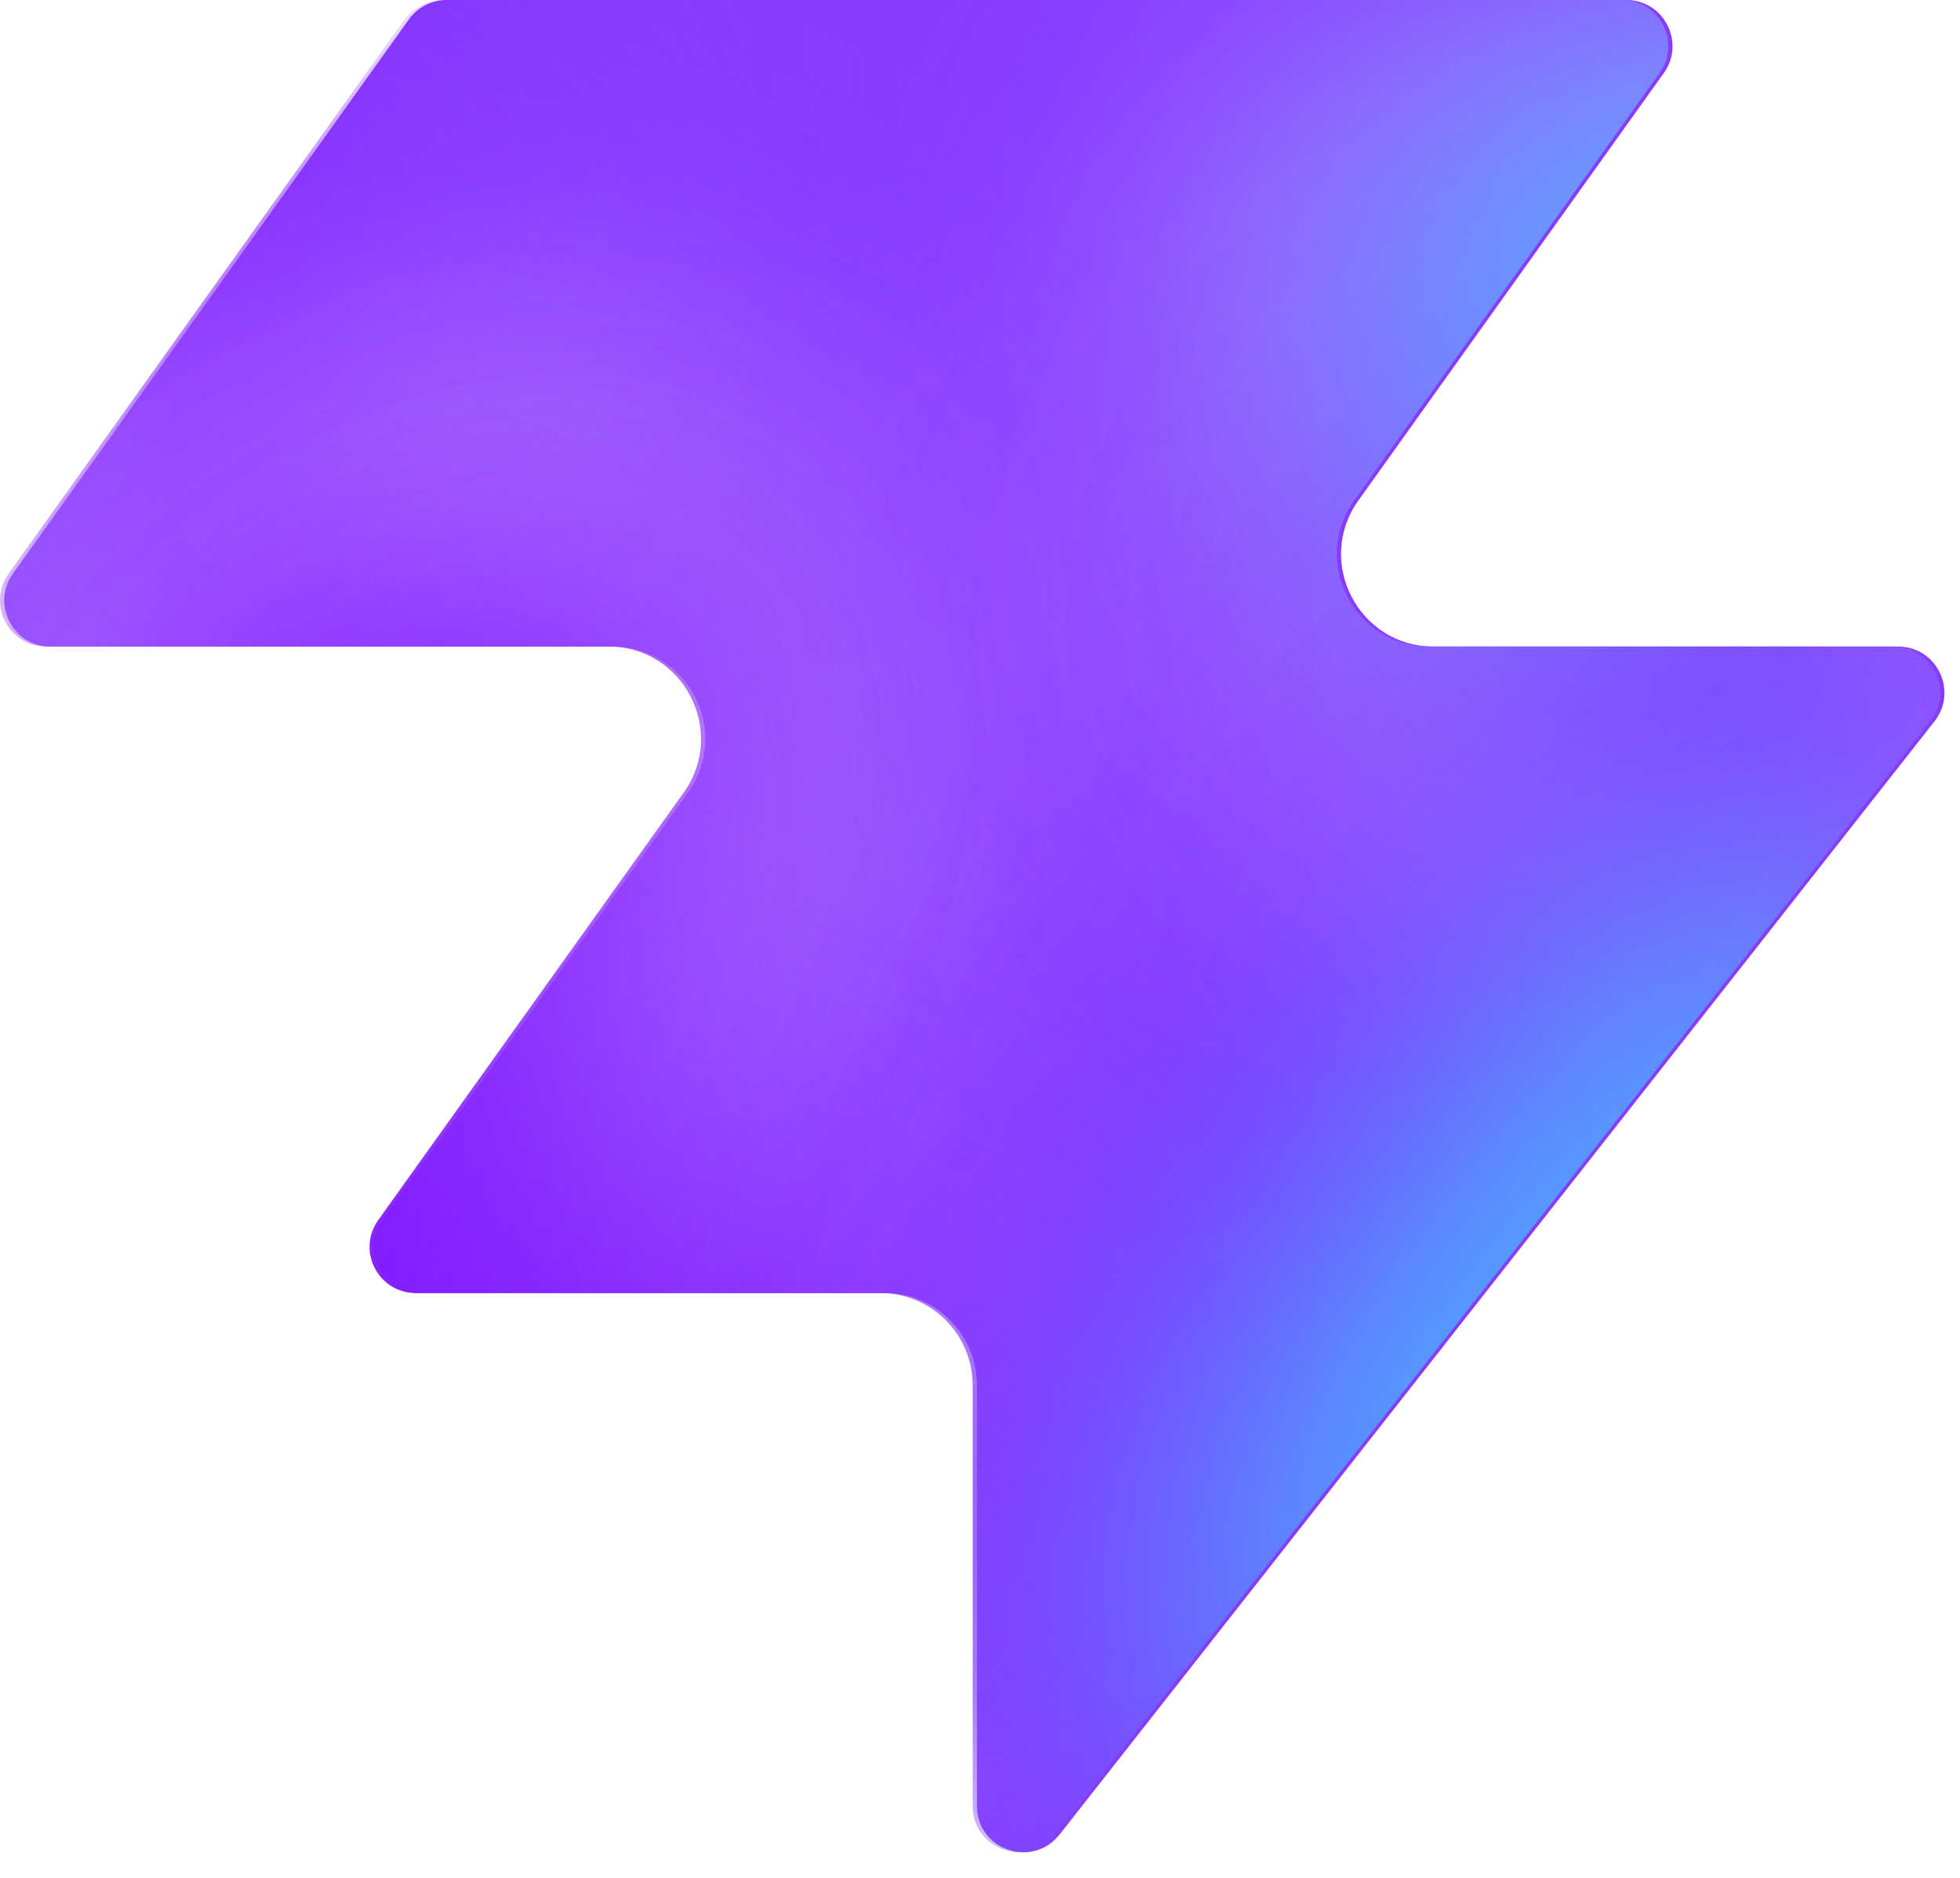
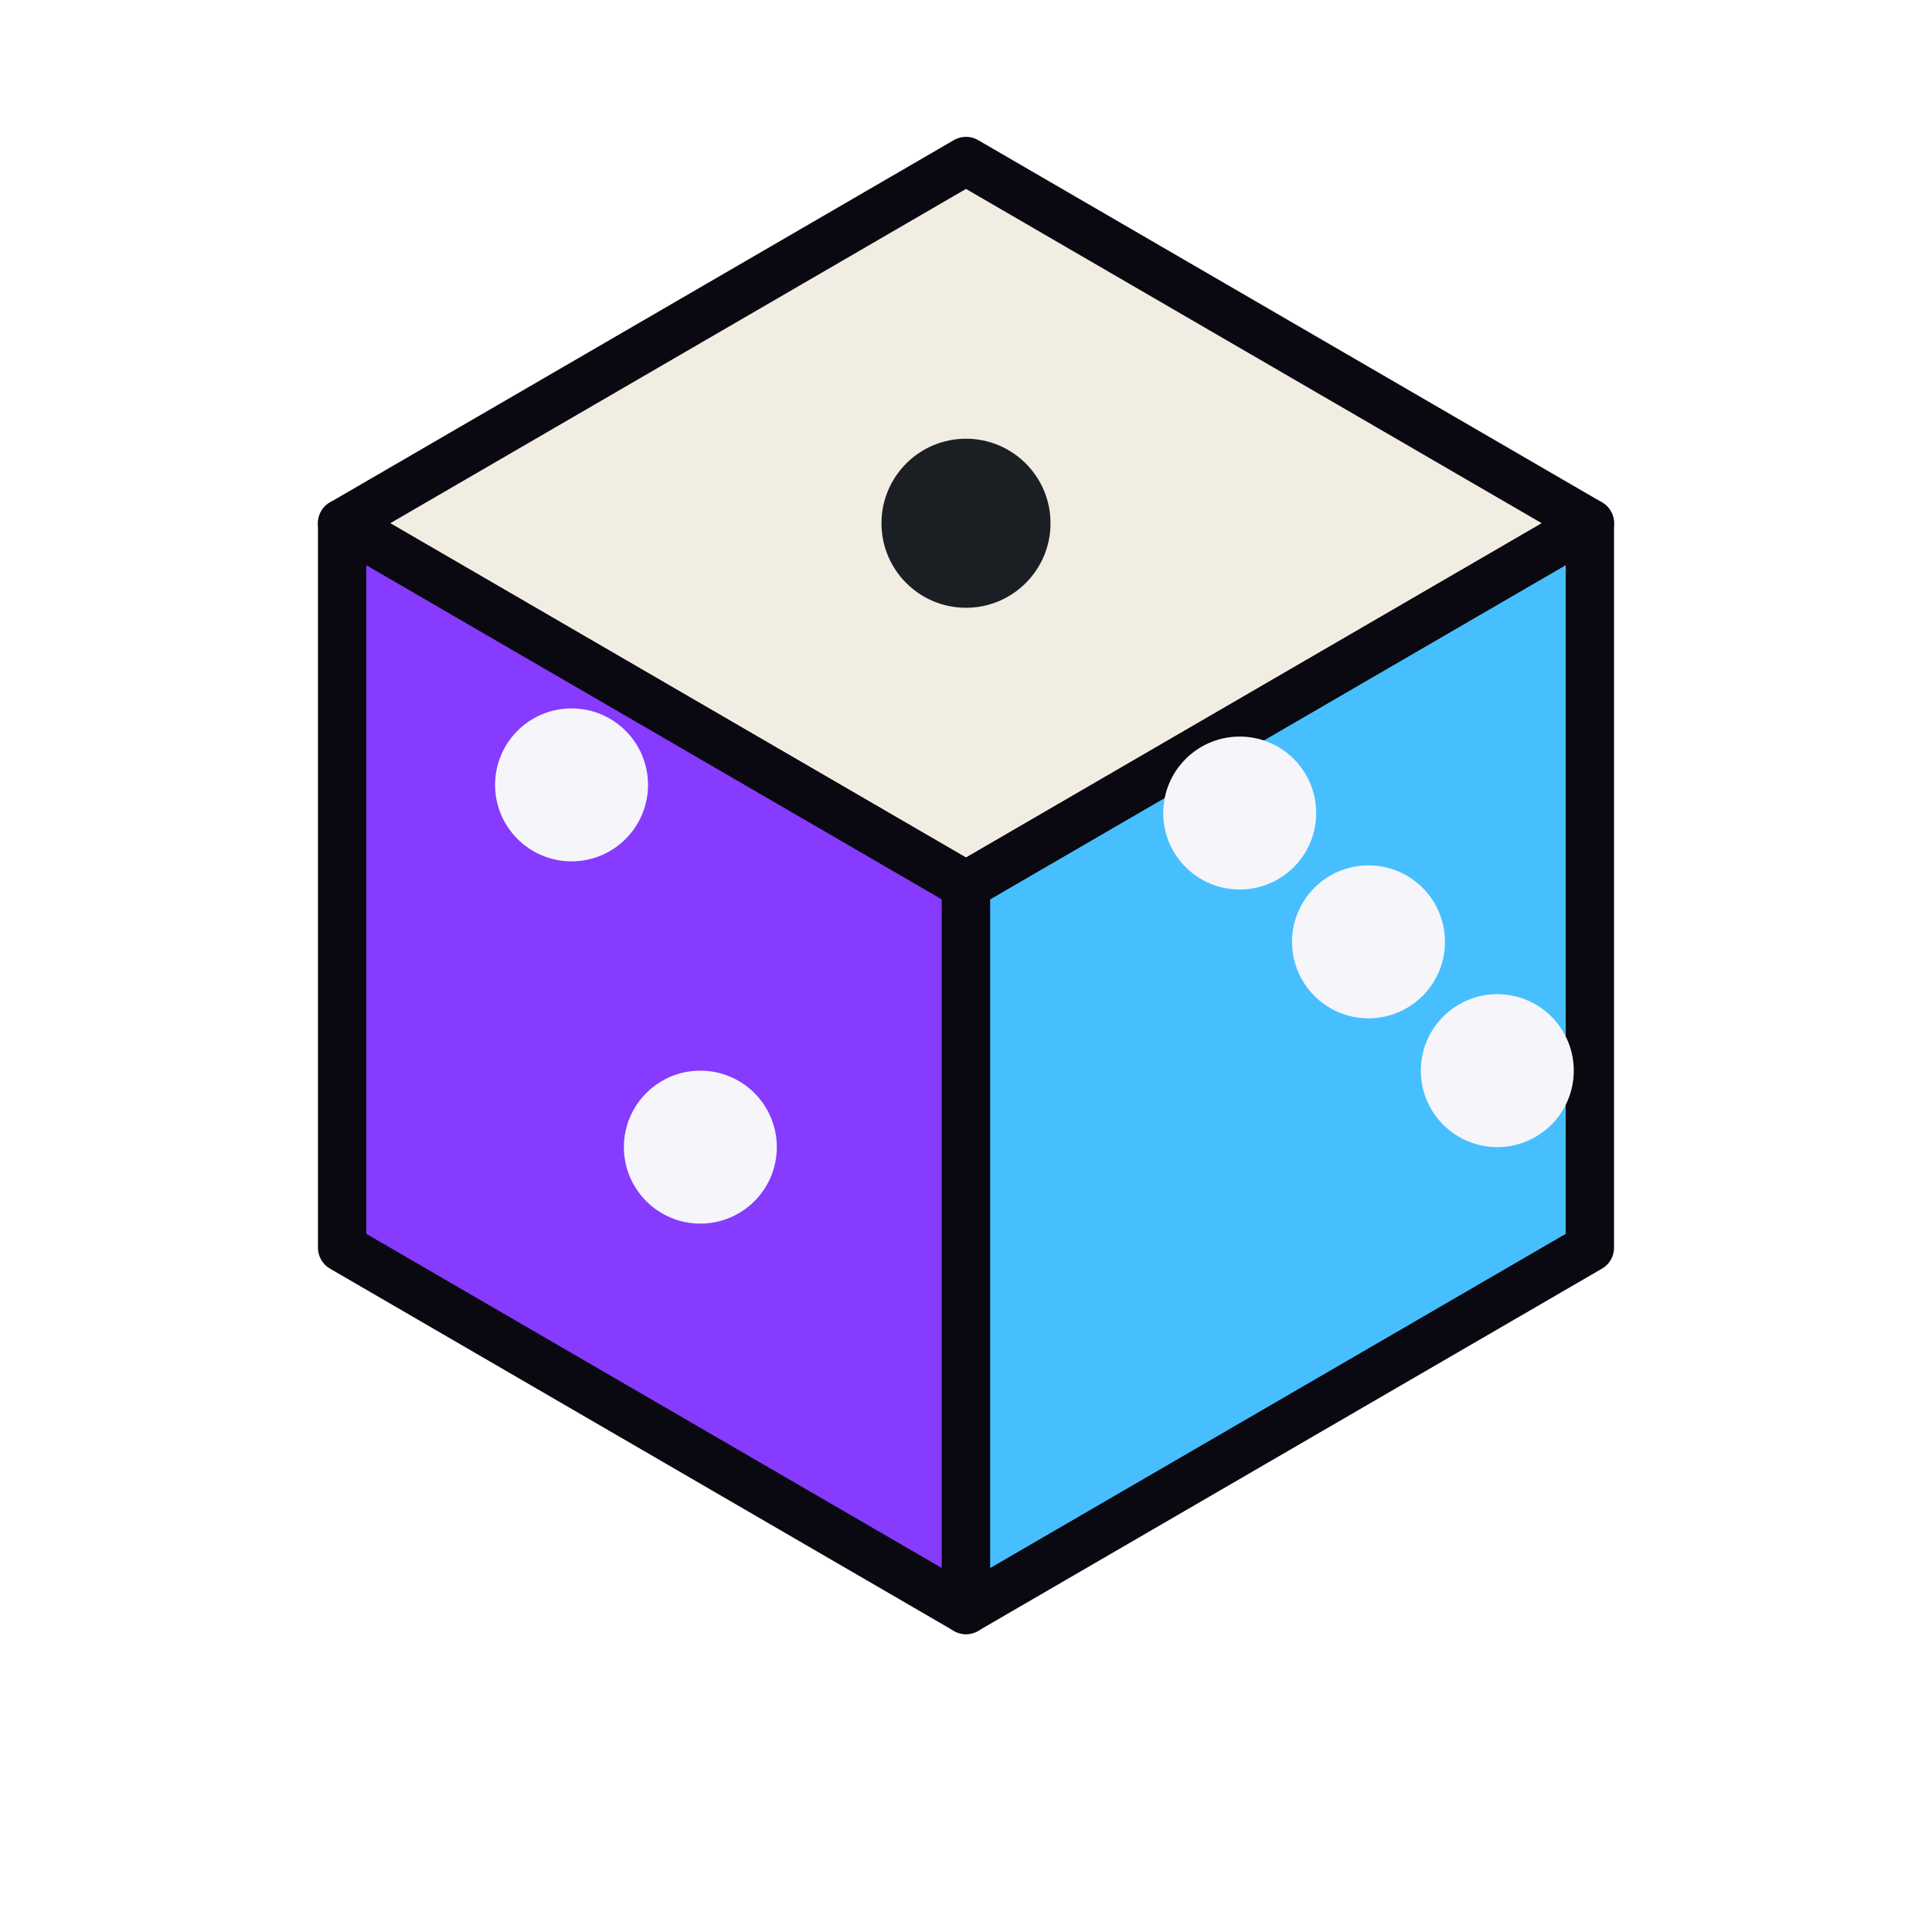
- <svg xmlns="http://www.w3.org/2000/svg" width="48" height="46" fill="none" viewBox="0 0 48 46">
-   <path fill="#863bff" d="M25.946 44.938c-.664.845-2.021.375-2.021-.698V33.937a2.26 2.26 0 0 0-2.262-2.262H10.287c-.92 0-1.456-1.04-.92-1.788l7.48-10.471c1.07-1.497 0-3.578-1.842-3.578H1.237c-.92 0-1.456-1.04-.92-1.788L10.013.474c.214-.297.556-.474.92-.474h28.894c.92 0 1.456 1.04.92 1.788l-7.48 10.471c-1.07 1.498 0 3.579 1.842 3.579h11.377c.943 0 1.473 1.088.89 1.83L25.947 44.94z" style="fill:#863bff;fill:color(display-p3 .525 .23 1);fill-opacity:1" />
-   <mask id="a" width="48" height="46" x="0" y="0" maskUnits="userSpaceOnUse" style="mask-type:alpha">
-     <path fill="#000" d="M25.842 44.938c-.664.844-2.021.375-2.021-.698V33.937a2.26 2.26 0 0 0-2.262-2.262H10.183c-.92 0-1.456-1.04-.92-1.788l7.48-10.471c1.07-1.498 0-3.579-1.842-3.579H1.133c-.92 0-1.456-1.04-.92-1.787L9.91.473c.214-.297.556-.474.92-.474h28.894c.92 0 1.456 1.04.92 1.788l-7.48 10.471c-1.07 1.498 0 3.578 1.842 3.578h11.377c.943 0 1.473 1.088.89 1.832L25.843 44.94z" style="fill:#000;fill-opacity:1" />
-   </mask>
-   <g mask="url(#a)">
-     <g filter="url(#b)">
-       <ellipse cx="5.508" cy="14.704" fill="#ede6ff" rx="5.508" ry="14.704" style="fill:#ede6ff;fill:color(display-p3 .927 .903 1);fill-opacity:1" transform="matrix(.00324 1 1 -.00324 -4.47 31.516)" />
-     </g>
-     <g filter="url(#c)">
-       <ellipse cx="10.399" cy="29.851" fill="#ede6ff" rx="10.399" ry="29.851" style="fill:#ede6ff;fill:color(display-p3 .927 .903 1);fill-opacity:1" transform="matrix(.00324 1 1 -.00324 -39.328 7.883)" />
-     </g>
-     <g filter="url(#d)">
-       <ellipse cx="5.508" cy="30.487" fill="#7e14ff" rx="5.508" ry="30.487" style="fill:#7e14ff;fill:color(display-p3 .492 .077 1);fill-opacity:1" transform="rotate(89.814 -25.913 -14.639)scale(1 -1)" />
-     </g>
-     <g filter="url(#e)">
-       <ellipse cx="5.508" cy="30.599" fill="#7e14ff" rx="5.508" ry="30.599" style="fill:#7e14ff;fill:color(display-p3 .492 .077 1);fill-opacity:1" transform="rotate(89.814 -32.644 -3.334)scale(1 -1)" />
-     </g>
-     <g filter="url(#f)">
-       <ellipse cx="5.508" cy="30.599" fill="#7e14ff" rx="5.508" ry="30.599" style="fill:#7e14ff;fill:color(display-p3 .492 .077 1);fill-opacity:1" transform="matrix(.00324 1 1 -.00324 -34.34 30.47)" />
-     </g>
-     <g filter="url(#g)">
-       <ellipse cx="14.072" cy="22.078" fill="#ede6ff" rx="14.072" ry="22.078" style="fill:#ede6ff;fill:color(display-p3 .927 .903 1);fill-opacity:1" transform="rotate(93.35 24.506 48.493)scale(-1 1)" />
-     </g>
-     <g filter="url(#h)">
-       <ellipse cx="3.47" cy="21.501" fill="#7e14ff" rx="3.47" ry="21.501" style="fill:#7e14ff;fill:color(display-p3 .492 .077 1);fill-opacity:1" transform="rotate(89.009 28.708 47.59)scale(-1 1)" />
-     </g>
-     <g filter="url(#i)">
-       <ellipse cx="3.47" cy="21.501" fill="#7e14ff" rx="3.47" ry="21.501" style="fill:#7e14ff;fill:color(display-p3 .492 .077 1);fill-opacity:1" transform="rotate(89.009 28.708 47.59)scale(-1 1)" />
-     </g>
-     <g filter="url(#j)">
-       <ellipse cx=".387" cy="8.972" fill="#7e14ff" rx="4.407" ry="29.108" style="fill:#7e14ff;fill:color(display-p3 .492 .077 1);fill-opacity:1" transform="rotate(39.51 .387 8.972)" />
-     </g>
-     <g filter="url(#k)">
-       <ellipse cx="47.523" cy="-6.092" fill="#7e14ff" rx="4.407" ry="29.108" style="fill:#7e14ff;fill:color(display-p3 .492 .077 1);fill-opacity:1" transform="rotate(37.892 47.523 -6.092)" />
-     </g>
-     <g filter="url(#l)">
-       <ellipse cx="41.412" cy="6.333" fill="#47bfff" rx="5.971" ry="9.665" style="fill:#47bfff;fill:color(display-p3 .28 .748 1);fill-opacity:1" transform="rotate(37.892 41.412 6.333)" />
-     </g>
-     <g filter="url(#m)">
-       <ellipse cx="-1.879" cy="38.332" fill="#7e14ff" rx="4.407" ry="29.108" style="fill:#7e14ff;fill:color(display-p3 .492 .077 1);fill-opacity:1" transform="rotate(37.892 -1.88 38.332)" />
-     </g>
-     <g filter="url(#n)">
-       <ellipse cx="-1.879" cy="38.332" fill="#7e14ff" rx="4.407" ry="29.108" style="fill:#7e14ff;fill:color(display-p3 .492 .077 1);fill-opacity:1" transform="rotate(37.892 -1.88 38.332)" />
-     </g>
-     <g filter="url(#o)">
-       <ellipse cx="35.651" cy="29.907" fill="#7e14ff" rx="4.407" ry="29.108" style="fill:#7e14ff;fill:color(display-p3 .492 .077 1);fill-opacity:1" transform="rotate(37.892 35.651 29.907)" />
-     </g>
-     <g filter="url(#p)">
-       <ellipse cx="38.418" cy="32.4" fill="#47bfff" rx="5.971" ry="15.297" style="fill:#47bfff;fill:color(display-p3 .28 .748 1);fill-opacity:1" transform="rotate(37.892 38.418 32.4)" />
-     </g>
-   </g>
-   <defs>
-     <filter id="b" width="60.045" height="41.654" x="-19.77" y="16.149" color-interpolation-filters="sRGB" filterUnits="userSpaceOnUse">
-       <feFlood flood-opacity="0" result="BackgroundImageFix" />
-       <feBlend in="SourceGraphic" in2="BackgroundImageFix" result="shape" />
-       <feGaussianBlur result="effect1_foregroundBlur_2002_17158" stdDeviation="7.659" />
-     </filter>
-     <filter id="c" width="90.34" height="51.437" x="-54.613" y="-7.533" color-interpolation-filters="sRGB" filterUnits="userSpaceOnUse">
-       <feFlood flood-opacity="0" result="BackgroundImageFix" />
-       <feBlend in="SourceGraphic" in2="BackgroundImageFix" result="shape" />
-       <feGaussianBlur result="effect1_foregroundBlur_2002_17158" stdDeviation="7.659" />
-     </filter>
-     <filter id="d" width="79.355" height="29.4" x="-49.64" y="2.03" color-interpolation-filters="sRGB" filterUnits="userSpaceOnUse">
-       <feFlood flood-opacity="0" result="BackgroundImageFix" />
-       <feBlend in="SourceGraphic" in2="BackgroundImageFix" result="shape" />
-       <feGaussianBlur result="effect1_foregroundBlur_2002_17158" stdDeviation="4.596" />
-     </filter>
-     <filter id="e" width="79.579" height="29.4" x="-45.045" y="20.029" color-interpolation-filters="sRGB" filterUnits="userSpaceOnUse">
-       <feFlood flood-opacity="0" result="BackgroundImageFix" />
-       <feBlend in="SourceGraphic" in2="BackgroundImageFix" result="shape" />
-       <feGaussianBlur result="effect1_foregroundBlur_2002_17158" stdDeviation="4.596" />
-     </filter>
-     <filter id="f" width="79.579" height="29.4" x="-43.513" y="21.178" color-interpolation-filters="sRGB" filterUnits="userSpaceOnUse">
-       <feFlood flood-opacity="0" result="BackgroundImageFix" />
-       <feBlend in="SourceGraphic" in2="BackgroundImageFix" result="shape" />
-       <feGaussianBlur result="effect1_foregroundBlur_2002_17158" stdDeviation="4.596" />
-     </filter>
-     <filter id="g" width="74.749" height="58.852" x="15.756" y="-17.901" color-interpolation-filters="sRGB" filterUnits="userSpaceOnUse">
-       <feFlood flood-opacity="0" result="BackgroundImageFix" />
-       <feBlend in="SourceGraphic" in2="BackgroundImageFix" result="shape" />
-       <feGaussianBlur result="effect1_foregroundBlur_2002_17158" stdDeviation="7.659" />
-     </filter>
-     <filter id="h" width="61.377" height="25.362" x="23.548" y="2.284" color-interpolation-filters="sRGB" filterUnits="userSpaceOnUse">
-       <feFlood flood-opacity="0" result="BackgroundImageFix" />
-       <feBlend in="SourceGraphic" in2="BackgroundImageFix" result="shape" />
-       <feGaussianBlur result="effect1_foregroundBlur_2002_17158" stdDeviation="4.596" />
-     </filter>
-     <filter id="i" width="61.377" height="25.362" x="23.548" y="2.284" color-interpolation-filters="sRGB" filterUnits="userSpaceOnUse">
-       <feFlood flood-opacity="0" result="BackgroundImageFix" />
-       <feBlend in="SourceGraphic" in2="BackgroundImageFix" result="shape" />
-       <feGaussianBlur result="effect1_foregroundBlur_2002_17158" stdDeviation="4.596" />
-     </filter>
-     <filter id="j" width="56.045" height="63.649" x="-27.636" y="-22.853" color-interpolation-filters="sRGB" filterUnits="userSpaceOnUse">
-       <feFlood flood-opacity="0" result="BackgroundImageFix" />
-       <feBlend in="SourceGraphic" in2="BackgroundImageFix" result="shape" />
-       <feGaussianBlur result="effect1_foregroundBlur_2002_17158" stdDeviation="4.596" />
-     </filter>
-     <filter id="k" width="54.814" height="64.646" x="20.116" y="-38.415" color-interpolation-filters="sRGB" filterUnits="userSpaceOnUse">
-       <feFlood flood-opacity="0" result="BackgroundImageFix" />
-       <feBlend in="SourceGraphic" in2="BackgroundImageFix" result="shape" />
-       <feGaussianBlur result="effect1_foregroundBlur_2002_17158" stdDeviation="4.596" />
-     </filter>
-     <filter id="l" width="33.541" height="35.313" x="24.641" y="-11.323" color-interpolation-filters="sRGB" filterUnits="userSpaceOnUse">
-       <feFlood flood-opacity="0" result="BackgroundImageFix" />
-       <feBlend in="SourceGraphic" in2="BackgroundImageFix" result="shape" />
-       <feGaussianBlur result="effect1_foregroundBlur_2002_17158" stdDeviation="4.596" />
-     </filter>
-     <filter id="m" width="54.814" height="64.646" x="-29.286" y="6.009" color-interpolation-filters="sRGB" filterUnits="userSpaceOnUse">
-       <feFlood flood-opacity="0" result="BackgroundImageFix" />
-       <feBlend in="SourceGraphic" in2="BackgroundImageFix" result="shape" />
-       <feGaussianBlur result="effect1_foregroundBlur_2002_17158" stdDeviation="4.596" />
-     </filter>
-     <filter id="n" width="54.814" height="64.646" x="-29.286" y="6.009" color-interpolation-filters="sRGB" filterUnits="userSpaceOnUse">
-       <feFlood flood-opacity="0" result="BackgroundImageFix" />
-       <feBlend in="SourceGraphic" in2="BackgroundImageFix" result="shape" />
-       <feGaussianBlur result="effect1_foregroundBlur_2002_17158" stdDeviation="4.596" />
-     </filter>
-     <filter id="o" width="54.814" height="64.646" x="8.244" y="-2.416" color-interpolation-filters="sRGB" filterUnits="userSpaceOnUse">
-       <feFlood flood-opacity="0" result="BackgroundImageFix" />
-       <feBlend in="SourceGraphic" in2="BackgroundImageFix" result="shape" />
-       <feGaussianBlur result="effect1_foregroundBlur_2002_17158" stdDeviation="4.596" />
-     </filter>
-     <filter id="p" width="39.409" height="43.623" x="18.713" y="10.588" color-interpolation-filters="sRGB" filterUnits="userSpaceOnUse">
-       <feFlood flood-opacity="0" result="BackgroundImageFix" />
-       <feBlend in="SourceGraphic" in2="BackgroundImageFix" result="shape" />
-       <feGaussianBlur result="effect1_foregroundBlur_2002_17158" stdDeviation="4.596" />
-     </filter>
-   </defs>
+ <svg xmlns="http://www.w3.org/2000/svg" width="48" height="48" viewBox="0 0 48 48">
+   <polygon points="24,4 39.5,13 24,22 8.5,13" fill="#f2ede2" stroke="#0a0810" stroke-width="1.2" stroke-linejoin="round" />
+   <polygon points="8.5,13 24,22 24,40 8.5,31" fill="#863bff" stroke="#0a0810" stroke-width="1.2" stroke-linejoin="round" />
+   <polygon points="39.5,13 24,22 24,40 39.5,31" fill="#47bfff" stroke="#0a0810" stroke-width="1.2" stroke-linejoin="round" />
+   <circle cx="24" cy="13" r="2.1" fill="#1b1f24" />
+   <circle cx="14.2" cy="19.5" r="1.9" fill="#f5f5fa" />
+   <circle cx="17.4" cy="28.5" r="1.9" fill="#f5f5fa" />
+   <circle cx="30.8" cy="20.2" r="1.9" fill="#f5f5fa" />
+   <circle cx="34" cy="23.4" r="1.9" fill="#f5f5fa" />
+   <circle cx="37.2" cy="26.6" r="1.9" fill="#f5f5fa" />
</svg>
